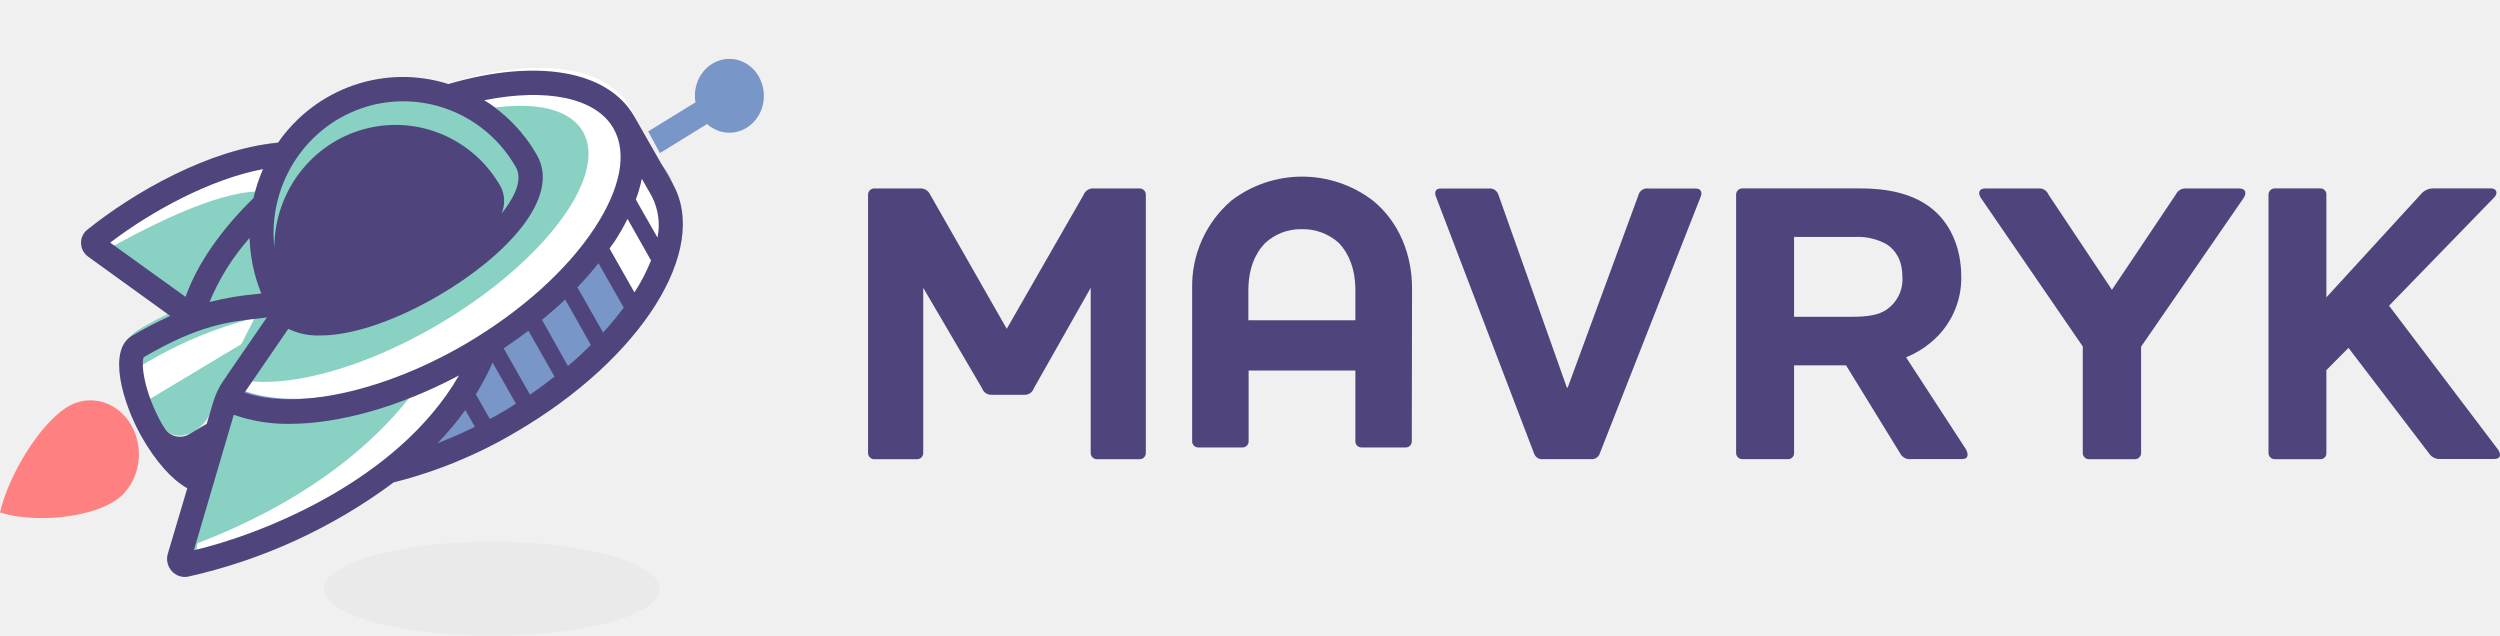
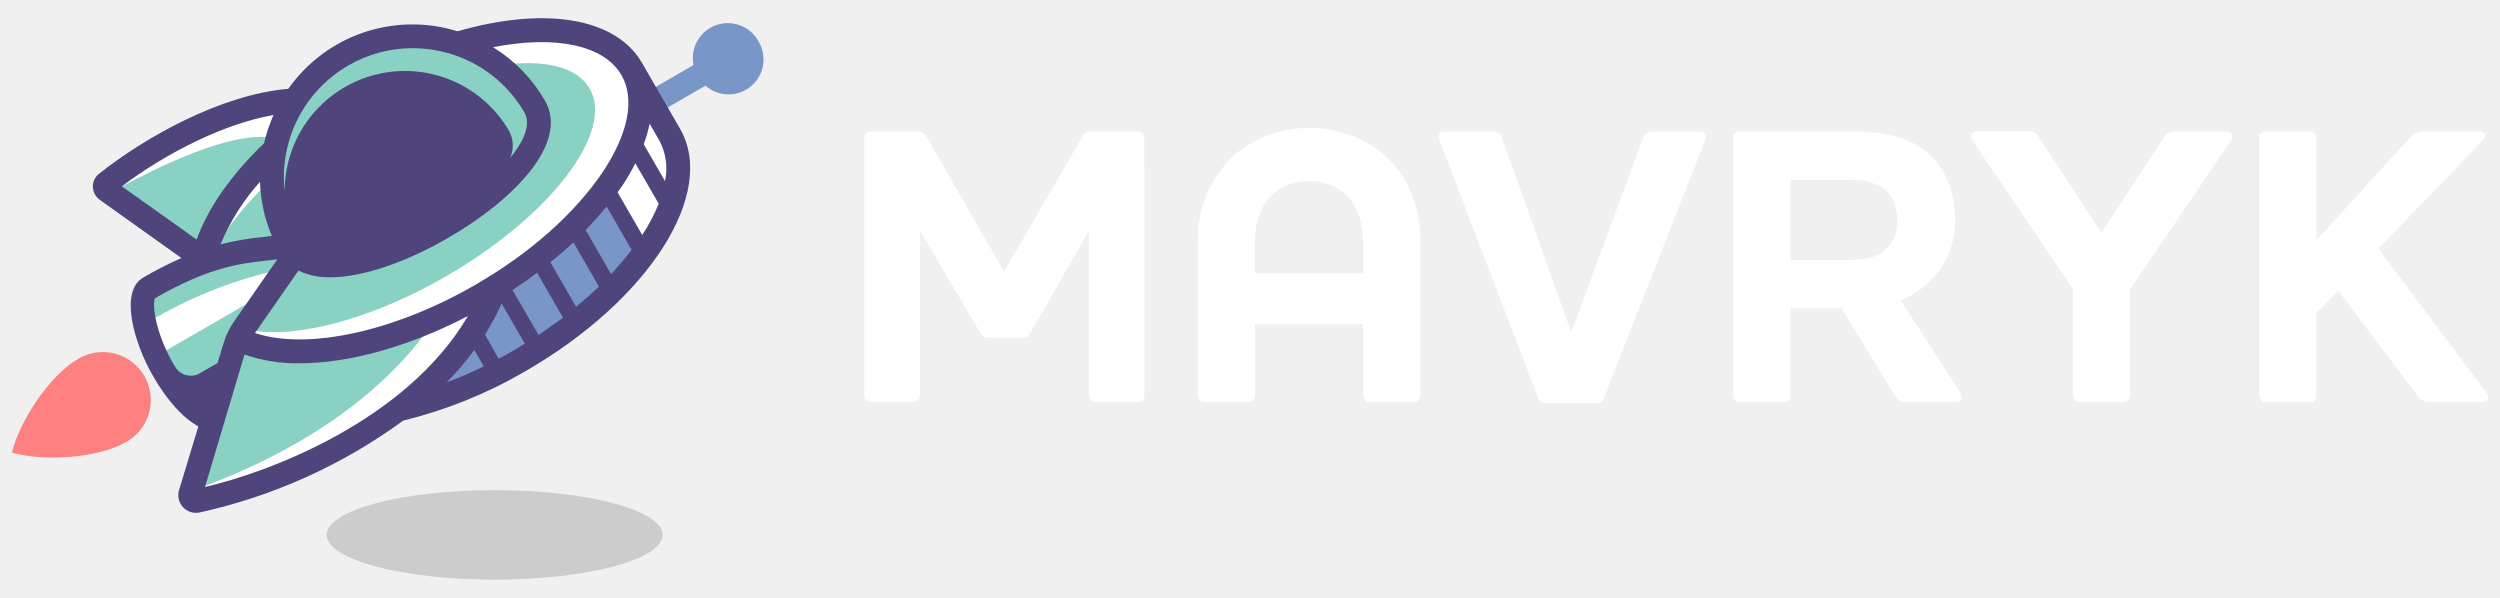
- <svg xmlns="http://www.w3.org/2000/svg" width="173" height="44" viewBox="0 0 173 44" fill="none">
-   <path d="M52.546 5.359C51.97 4.281 50.748 3.803 49.654 4.229C48.561 4.655 47.915 5.861 48.127 7.082L44.852 9.092L45.665 10.593L48.929 8.583C49.816 9.382 51.114 9.385 52.005 8.59C52.896 7.795 53.121 6.432 52.539 5.359H52.546Z" fill="#7996C9" />
-   <path d="M13.574 21.185L6.407 15.995C9.464 13.435 15.136 10.023 20.023 9.778" fill="#88D1C3" />
-   <path d="M35.715 28.236C43.878 23.442 48.598 16.211 46.257 12.087C43.916 7.962 35.402 8.505 27.239 13.3C19.076 18.094 14.356 25.325 16.697 29.449C19.038 33.574 27.553 33.031 35.715 28.236Z" fill="#7996C9" />
-   <path d="M4.606 28.192C2.65 29.453 0.553 33.007 0 35.461C2.172 36.169 5.981 35.92 7.937 34.671C8.973 34.004 9.611 32.772 9.611 31.438C9.611 30.104 8.974 28.872 7.939 28.204C6.903 27.537 5.628 27.537 4.592 28.203L4.606 28.192Z" fill="#FF8080" />
-   <path d="M33.094 23.618C41.257 18.823 45.977 11.593 43.636 7.468C41.295 3.344 32.781 3.887 24.618 8.682C16.455 13.476 11.735 20.706 14.076 24.831C16.417 28.956 24.932 28.413 33.094 23.618Z" fill="white" />
-   <path d="M30.322 22.459C37.61 18.178 42.099 12.208 40.348 9.124C38.598 6.04 31.272 7.01 23.984 11.291C16.697 15.571 12.208 21.541 13.958 24.625C15.708 27.709 23.035 26.739 30.322 22.459Z" fill="#88D1C3" />
-   <path d="M41.648 16.295L43.886 20.371C43.886 20.371 44.902 19.527 45.267 18.765C45.633 18.003 47.19 14.999 46.032 12.82C44.875 10.642 44.387 9.973 44.052 11.208C43.717 12.443 41.648 16.295 41.648 16.295Z" fill="white" />
-   <path d="M22.946 28.015C20.435 28.458 19.325 28.373 17.714 27.965C16.102 27.558 16.301 28.194 15.418 29.323C14.536 30.452 12.014 39.091 12.014 39.091C12.014 39.091 15.398 39.448 19.214 37.172C23.03 34.896 32.12 28.437 32.036 26.308C31.953 24.178 31.189 25.836 28.751 26.544C26.312 27.251 22.946 28.015 22.946 28.015Z" fill="#88D1C3" />
-   <path d="M7.687 17.111C11.781 14.854 16.385 12.748 19.006 13.351C19.006 13.351 20.382 10.824 19.933 10.602C19.484 10.38 10.007 14.395 8.172 15.775C6.337 17.155 7.687 17.111 7.687 17.111Z" fill="white" />
-   <path d="M17.491 19.565C15.249 20.156 13.074 20.982 10.997 22.03C9.375 22.897 8.727 23.222 8.819 24.01C8.911 24.797 10.798 29.454 11.734 29.98C12.67 30.507 14.1 29.738 14.601 28.466C15.102 27.194 15.091 26.573 16.672 24.68C18.253 22.787 21.062 19.353 17.491 19.565Z" fill="#88D1C3" />
-   <path d="M9.611 25.405C12.103 23.862 14.802 22.714 17.62 22L16.706 23.809L10.216 27.704L9.611 25.405Z" fill="white" />
-   <path d="M13.682 37.591C16.34 36.543 24.003 33.465 28.891 26.789C28.891 26.789 32.282 24.395 32.79 24.445C33.298 24.495 29.731 30.523 24.708 33.504C19.686 36.486 12.87 39.766 13.682 37.591Z" fill="white" />
-   <path d="M19.724 19.921C17.042 15.128 18.92 9.548 23.567 6.781C25.508 5.626 27.276 5.458 29.337 5.748C32.211 6.154 34.991 7.11 36.554 9.901C39.237 14.694 22.407 24.71 19.724 19.921Z" fill="#88D1C3" />
-   <path d="M46.546 12.704L43.875 8.027C42.04 4.869 37.134 4.023 31.027 5.815C26.642 4.424 21.875 6.068 19.231 9.883C14.509 10.29 9.203 13.344 6.032 15.905C5.754 16.129 5.596 16.473 5.607 16.834C5.619 17.201 5.798 17.541 6.092 17.755L11.781 21.863C10.871 22.274 9.983 22.736 9.121 23.244C7.421 24.244 8.494 27.921 9.798 30.22C10.783 31.954 11.898 33.195 12.961 33.788L11.611 38.325C11.504 38.702 11.576 39.109 11.808 39.424C12.04 39.739 12.404 39.924 12.791 39.926C12.87 39.926 12.948 39.917 13.025 39.901C18.16 38.754 23.005 36.533 27.247 33.378C30.225 32.632 33.081 31.454 35.728 29.882C44.392 24.82 49.143 17.269 46.546 12.704ZM42.458 8.894C43.418 10.581 42.954 13.02 41.155 15.769C39.235 18.694 36.075 21.525 32.253 23.78C26.585 27.097 20.503 28.407 16.918 27.176L19.947 22.759C20.642 23.087 21.404 23.244 22.171 23.215C24.538 23.215 27.605 22.068 30.375 20.442C34.98 17.747 38.849 13.697 37.155 10.729C36.27 9.175 35.016 7.871 33.507 6.937C37.846 6.066 41.25 6.768 42.458 8.894ZM23.415 8.232C27.718 5.713 33.218 7.21 35.703 11.578C36.27 12.574 35.349 13.985 34.704 14.783C34.969 14.177 34.944 13.48 34.637 12.894C32.737 9.564 28.875 7.939 25.213 8.931C21.551 9.922 18.998 13.283 18.983 17.132C18.597 13.537 20.334 10.048 23.415 8.232ZM7.626 16.791C10.524 14.582 14.601 12.38 18.2 11.704C17.918 12.349 17.697 13.02 17.541 13.707C15.232 15.967 13.62 18.33 12.841 20.543L7.626 16.791ZM18.083 20.305L17.729 20.352C16.641 20.447 15.562 20.629 14.502 20.895C15.174 19.271 16.11 17.774 17.272 16.467C17.31 17.786 17.585 19.087 18.083 20.305ZM11.473 29.752C11.395 29.626 11.314 29.511 11.236 29.392C9.89 27.018 9.755 25.018 9.954 24.716C13.755 22.485 15.859 22.259 17.895 22.039L18.469 21.964L15.441 26.363C15.128 26.833 14.889 27.349 14.732 27.892L14.307 29.331L13.163 30C12.622 30.378 11.886 30.27 11.473 29.752ZM13.418 38.077L16.177 28.702C17.412 29.136 18.711 29.349 20.017 29.331C23.457 29.331 27.648 28.162 31.76 25.982C27.485 33.389 17.846 37.051 13.418 38.077ZM30.276 30.673C30.972 29.955 31.616 29.187 32.203 28.374L32.862 29.536C32.005 29.961 31.14 30.338 30.276 30.673ZM34.899 28.435C34.568 28.63 34.235 28.817 33.9 28.997L32.929 27.288C33.366 26.585 33.753 25.852 34.088 25.093L35.703 27.935C35.437 28.105 35.175 28.274 34.899 28.435ZM36.67 27.299L34.856 24.108C35.444 23.712 36.018 23.305 36.567 22.885L38.374 26.061C37.838 26.486 37.278 26.898 36.695 27.299H36.67ZM39.295 25.317L37.506 22.136C38.066 21.676 38.604 21.208 39.111 20.726L40.882 23.863C40.4 24.367 39.883 24.845 39.309 25.317H39.295ZM41.729 23.003L39.957 19.884C40.485 19.337 40.967 18.78 41.417 18.215L43.163 21.287C42.743 21.853 42.269 22.425 41.743 23.003H41.729ZM43.897 20.223L42.178 17.197C42.292 17.032 42.416 16.87 42.533 16.704C42.859 16.202 43.157 15.682 43.425 15.146L45.051 18.024C44.742 18.793 44.36 19.529 43.911 20.223H43.897ZM45.487 16.42L43.999 13.808C44.175 13.34 44.313 12.859 44.414 12.369L45.094 13.564C45.552 14.439 45.696 15.449 45.501 16.42H45.487Z" fill="#4F457C" />
-   <g opacity="0.15">
-     <path opacity="0.15" d="M34.039 44C40.453 44 45.653 42.541 45.653 40.741C45.653 38.941 40.453 37.481 34.039 37.481C27.625 37.481 22.426 38.941 22.426 40.741C22.426 42.541 27.625 44 34.039 44Z" fill="black" />
+ <svg xmlns="http://www.w3.org/2000/svg" id="Layer_1" data-name="Layer 1" viewBox="0 0 500 119.56">
+   <defs>
+     <style>.cls-1{fill:#88d1c3;}.cls-2{fill:#7996c9;}.cls-3{fill:#ff8080;}.cls-4{fill:#fff;}.cls-5{fill:#4f457c;}.cls-6{opacity:0.15;}</style>
+   </defs>
+   <path class="cls-1" d="M40.65,51.78,20.38,37.36C29.05,30.23,45.14,20.77,59,20" />
+   <ellipse class="cls-2" cx="92.52" cy="50.5" rx="48.89" ry="24.29" transform="translate(-12.86 53.02) rotate(-30)" />
+   <path class="cls-3" d="M15.54,71.83C9.93,75.06,3.92,84.2,2.38,90.51c6.23,1.82,17.15,1.18,22.76-2.06a9.6,9.6,0,1,0-9.6-16.62Z" />
+   <ellipse class="cls-4" cx="85" cy="37.49" rx="48.89" ry="24.29" transform="translate(-7.36 47.52) rotate(-30)" />
+   <ellipse class="cls-1" cx="80.13" cy="39.53" rx="43.65" ry="18.16" transform="translate(-9.03 45.36) rotate(-30)" />
+   <path class="cls-4" d="M121.44,38.15l6.71,11.64s3.07-2.41,4.15-4.59,5.77-10.74,2.29-17-4.93-8.15-6-4.61S121.44,38.15,121.44,38.15Z" />
+   <path class="cls-1" d="M69.37,69c-7.31,1.26-10.55,1-15.2-.14s-4.12.65-6.68,3.86-9.92,27.78-9.92,27.78,9.85,1,21-5.46,37.64-24.84,37.35-30.9-2.47-1.33-9.58.67S69.37,69,69.37,69Z" />
+   <path class="cls-4" d="M23,38c11.57-6.21,24.61-12,32-10.33,0,0,3.9-6.94,2.62-7.55S29.49,30.55,24.32,34.35,23,38,23,38Z" />
+   <path class="cls-1" d="M52.49,49.81a94.27,94.27,0,0,0-18,6.66c-4.47,2.33-6.26,3.21-6,5.32s5.5,14.57,8.05,16,6.52-.65,7.9-4,1.39-5.15,5.75-10.21S62.34,49.25,52.49,49.81Z" />
+   <path class="cls-4" d="M29.93,64.25a88,88,0,0,1,24.21-9.91l-2.77,5.27L31.75,70.93Z" />
+   <path class="cls-4" d="M40,97.57c7.81-2.95,30.34-11.64,44.73-30.47,0,0,10-6.77,11.47-6.62S87.21,77.63,72.44,86,37.67,103.71,40,97.57Z" />
+   <path class="cls-1" d="M107,21.35c7.79,13.48-41,41.66-48.81,28.18A28.18,28.18,0,1,1,107,21.35Z" />
+   <path class="cls-2" d="M151.7,8.26a7,7,0,0,0-13,4.75l-9.59,5.54,2.38,4.13,9.6-5.54A7,7,0,0,0,151.7,8.26Z" />
+   <path class="cls-5" d="M136,25.73l-7.66-13.26h0C123.09,3.56,109,1.21,91.51,6.26a30.36,30.36,0,0,0-33.85,11.5c-13.55,1.15-28.77,9.78-37.86,17a3.22,3.22,0,0,0-1.23,2.62A3.33,3.33,0,0,0,20,40L36.28,51.6a77.24,77.24,0,0,0-7.62,3.9c-4.88,2.82-1.8,13.22,1.94,19.7,2.82,4.9,6,8.41,9.07,10.08L35.8,98.05a3.54,3.54,0,0,0,3.38,4.52,3.88,3.88,0,0,0,.67-.06A108.45,108.45,0,0,0,80.64,84.12l0,0A91.6,91.6,0,0,0,105,74.29C129.82,60,143.45,38.62,136,25.73ZM124.28,15c2.75,4.76,1.42,11.65-3.74,19.42C115,42.64,106,50.68,95,57,78.77,66.38,61.31,70.08,51,66.6l8.69-12.48a13.87,13.87,0,0,0,6.34,1.34c6.79,0,15.58-3.25,23.53-7.84,13.18-7.61,24.3-19,19.45-27.46A30.36,30.36,0,0,0,98.61,9.44C111.05,7,120.81,9,124.28,15ZM69.65,13.1A25.62,25.62,0,0,1,82.51,9.63a26.18,26.18,0,0,1,6.72.89,25.66,25.66,0,0,1,15.67,12c1.62,2.82-1,6.81-2.86,9.06a6.17,6.17,0,0,0-.19-5.34,24.07,24.07,0,0,0-44.92,12A25.81,25.81,0,0,1,69.65,13.1ZM24.37,37.27C32.68,31,44.38,24.81,54.7,23a31.25,31.25,0,0,0-1.89,5.65C46.19,35,41.56,41.66,39.33,47.91Zm30,9.92c-.35,0-.7.1-1,.13a59.75,59.75,0,0,0-9.26,1.54A44.09,44.09,0,0,1,52,36.36,30.18,30.18,0,0,0,54.37,47.19Zm-19,26.69c-.22-.36-.45-.68-.67-1.06-3.87-6.71-4.25-12.35-3.68-13.19C42,53.34,48,52.69,53.82,52.07l1.65-.21L46.8,64.31a15.41,15.41,0,0,0-2.08,4.3l-1.22,4-3.28,1.89A3.62,3.62,0,0,1,35.4,73.88ZM41,97.39,48.9,70.91a32,32,0,0,0,11,1.75c9.87,0,21.89-3.31,33.69-9.46C81.31,84.15,53.68,94.49,41,97.39ZM89.34,76.48A61,61,0,0,0,94.86,70l1.9,3.28C94.3,74.47,91.81,75.54,89.34,76.48Zm13.26-6.32c-.95.55-1.91,1.08-2.87,1.59L97,66.92a50.37,50.37,0,0,0,3.32-6.2l4.64,8C104.14,69.22,103.39,69.7,102.6,70.16ZM107.72,67l-5.21-9c1.69-1.11,3.34-2.26,4.91-3.45l5.19,9C111,64.65,109.42,65.82,107.72,67Zm7.52-5.6-5.16-8.94c1.6-1.3,3.15-2.63,4.6-4l5.12,8.87C118.38,58.67,116.85,60,115.24,61.35Zm7-6.53L117.14,46c1.51-1.54,2.89-3.12,4.18-4.71l5,8.67A62.73,62.73,0,0,1,122.22,54.82ZM128.45,47l-4.94-8.54c.33-.46.69-.93,1-1.39a46.24,46.24,0,0,0,2.56-4.41l4.67,8.08A35.74,35.74,0,0,1,128.45,47ZM133,36.22l-4.26-7.38a27.23,27.23,0,0,0,1.19-4.1l1.95,3.38A11.92,11.92,0,0,1,133,36.22Z" />
+   <g class="cls-6">
+     <ellipse cx="98.93" cy="106.98" rx="33.59" ry="8.95" />
  </g>
-   <path d="M79.292 31.366C79.282 31.599 79.09 31.782 78.859 31.778H75.916C75.683 31.784 75.488 31.601 75.477 31.366V19.919L71.536 26.879C71.441 27.158 71.172 27.338 70.88 27.319H68.617C68.328 27.332 68.064 27.154 67.965 26.879L63.888 19.919V31.366C63.879 31.6 63.684 31.784 63.452 31.778H60.505C60.273 31.784 60.079 31.6 60.069 31.366V13.454C60.079 13.22 60.273 13.036 60.505 13.042H63.616C63.938 13.004 64.246 13.183 64.376 13.482L69.667 22.755L74.985 13.482C75.101 13.184 75.402 13.004 75.717 13.042H78.856C79.088 13.036 79.282 13.22 79.292 13.454V31.366Z" fill="#4F457C" />
-   <path d="M97.696 30.556C97.69 30.779 97.511 30.957 97.29 30.963H94.198C93.976 30.957 93.797 30.779 93.792 30.556V25.64H86.404V30.556C86.397 30.779 86.217 30.957 85.994 30.963H82.903C82.681 30.956 82.504 30.778 82.497 30.556V19.936C82.455 17.613 83.45 15.393 85.21 13.88C88.101 11.67 92.112 11.67 95.003 13.88C96.873 15.398 97.713 17.701 97.713 19.936L97.696 30.556ZM87.525 16.84C86.831 17.573 86.387 18.633 86.387 20.099V22.163H93.792V20.099C93.792 18.633 93.355 17.573 92.678 16.84C91.971 16.186 91.037 15.834 90.075 15.86C89.13 15.839 88.213 16.191 87.525 16.84Z" fill="#4F457C" />
-   <path d="M110.711 31.36C110.632 31.635 110.364 31.809 110.081 31.77H106.803C106.513 31.818 106.233 31.642 106.149 31.36L99.372 13.62C99.236 13.291 99.344 13.046 99.697 13.046H103.003C103.32 13.001 103.621 13.201 103.702 13.511L108.428 26.824H108.484L113.377 13.511C113.452 13.196 113.758 12.992 114.077 13.046H117.355C117.684 13.046 117.82 13.291 117.684 13.62L110.711 31.36Z" fill="#4F457C" />
-   <path d="M131.9 24.728L136.025 31.063C136.221 31.393 136.246 31.767 135.775 31.767H132.289C131.956 31.824 131.625 31.656 131.479 31.355L127.747 25.281H124.15V31.362C124.152 31.472 124.108 31.578 124.03 31.655C123.951 31.733 123.844 31.776 123.732 31.774H120.585C120.347 31.78 120.149 31.596 120.139 31.362V13.449C120.149 13.215 120.347 13.031 120.585 13.037H128.724C130.563 13.037 132.232 13.368 133.515 14.304C134.909 15.321 135.718 17.081 135.718 19.119C135.759 20.888 134.98 22.579 133.601 23.711C133.09 24.135 132.517 24.478 131.9 24.728ZM124.15 16.395V21.923H128.053C129.084 21.923 129.921 21.842 130.506 21.455C131.271 20.949 131.706 20.079 131.647 19.171C131.647 18.073 131.23 17.355 130.577 16.916C129.909 16.539 129.146 16.358 128.378 16.395H124.15Z" fill="#4F457C" />
-   <path d="M150.571 13.453C150.696 13.18 150.984 13.015 151.288 13.041H154.96C155.408 13.041 155.491 13.372 155.24 13.728L148.163 23.99V31.38C148.148 31.602 147.963 31.775 147.737 31.778H144.548C144.318 31.772 144.134 31.591 144.128 31.366V23.976L137.098 13.728C136.847 13.376 136.93 13.041 137.378 13.041H141.047C141.348 13.008 141.634 13.177 141.746 13.453L146.146 20.055L150.571 13.453Z" fill="#4F457C" />
-   <path d="M162.514 24.072L160.985 25.614V31.366C160.987 31.475 160.944 31.581 160.865 31.659C160.787 31.736 160.68 31.779 160.569 31.777H157.426C157.189 31.783 156.991 31.6 156.981 31.366V13.449C156.991 13.214 157.189 13.031 157.426 13.037H160.569C160.68 13.035 160.787 13.078 160.865 13.155C160.944 13.233 160.987 13.339 160.985 13.449V20.577L167.516 13.449C167.726 13.19 168.042 13.039 168.376 13.037H172.394C172.749 13.037 172.895 13.368 172.589 13.671L165.322 21.154L172.824 31.059C173.076 31.366 173.101 31.763 172.604 31.763H168.878C168.552 31.784 168.242 31.626 168.071 31.351L162.514 24.072Z" fill="#4F457C" />
+   <path class="cls-4" d="M228.9,79.2a1.24,1.24,0,0,1-1.27,1.19h-8.57a1.25,1.25,0,0,1-1.28-1.19V46.15l-11.52,20.1a1.88,1.88,0,0,1-1.9,1.27h-6.6a1.94,1.94,0,0,1-1.9-1.27L184,46.15V79.2a1.25,1.25,0,0,1-1.28,1.19h-8.58a1.24,1.24,0,0,1-1.27-1.19V27.49a1.24,1.24,0,0,1,1.27-1.19h9.06a2.14,2.14,0,0,1,2.22,1.27l15.41,26.77,15.49-26.77a2,2,0,0,1,2.15-1.27h9.13a1.23,1.23,0,0,1,1.27,1.19Z" />
+   <path class="cls-4" d="M284.08,79.2a1.22,1.22,0,0,1-1.19,1.19h-9.05a1.23,1.23,0,0,1-1.2-1.19V64.82H251V79.2a1.22,1.22,0,0,1-1.19,1.19h-9.06a1.23,1.23,0,0,1-1.19-1.19V48.14a22.82,22.82,0,0,1,7.95-17.71,23.61,23.61,0,0,1,28.67,0c5.48,4.45,7.94,11.2,7.94,17.71ZM254.3,39.08c-2.07,2.15-3.34,5.25-3.34,9.54v6h21.68v-6c0-4.29-1.27-7.39-3.25-9.54a10.87,10.87,0,0,0-7.63-2.86A10.59,10.59,0,0,0,254.3,39.08Z" />
+   <path class="cls-4" d="M320.84,79.44A1.66,1.66,0,0,1,319,80.63h-9.54a1.7,1.7,0,0,1-1.9-1.19L287.88,28c-.4-1-.08-1.67.95-1.67h9.61a1.84,1.84,0,0,1,2,1.35l13.74,38.6h.16l14.22-38.6a1.78,1.78,0,0,1,2-1.35h9.54c.95,0,1.35.71.95,1.67Z" />
+   <path class="cls-4" d="M380.16,60.06l11.76,18.26c.55,1,.63,2.07-.72,2.07h-9.93A2.13,2.13,0,0,1,379,79.2L368.32,61.64H358.07V79.2a1.17,1.17,0,0,1-1.18,1.19h-9a1.24,1.24,0,0,1-1.27-1.19V27.49a1.23,1.23,0,0,1,1.27-1.19H371.1c5.25,0,10,.95,13.66,3.65,4,2.94,6.28,8,6.28,13.9a16.79,16.79,0,0,1-6,13.27A18.57,18.57,0,0,1,380.16,60.06ZM358.07,36V52H369.2c2.94,0,5.32-.24,7-1.35A7.37,7.37,0,0,0,379.44,44c0-3.18-1.19-5.24-3-6.52a11.49,11.49,0,0,0-6.27-1.5Z" />
+   <path class="cls-4" d="M432.8,27.49a2.07,2.07,0,0,1,2.07-1.19h10.41c1.27,0,1.5.95.79,2L426,57.91V79.2a1.22,1.22,0,0,1-1.19,1.19h-9a1.23,1.23,0,0,1-1.2-1.19V57.83L394.6,28.28c-.72-1-.48-2,.79-2H405.8a1.9,1.9,0,0,1,2,1.19l12.47,19.06Z" />
+   <path class="cls-4" d="M467.65,58.15l-4.37,4.45V79.2a1.17,1.17,0,0,1-1.19,1.19h-9a1.24,1.24,0,0,1-1.27-1.19V27.49a1.23,1.23,0,0,1,1.27-1.19h9a1.16,1.16,0,0,1,1.19,1.19V48.06L482,27.49a3.19,3.19,0,0,1,2.47-1.19h11.51c1,0,1.43.95.56,1.82L475.68,49.73l21.45,28.59c.71.88.79,2.07-.64,2.07H485.85a2.52,2.52,0,0,1-2.31-1.19Z" />
</svg>
